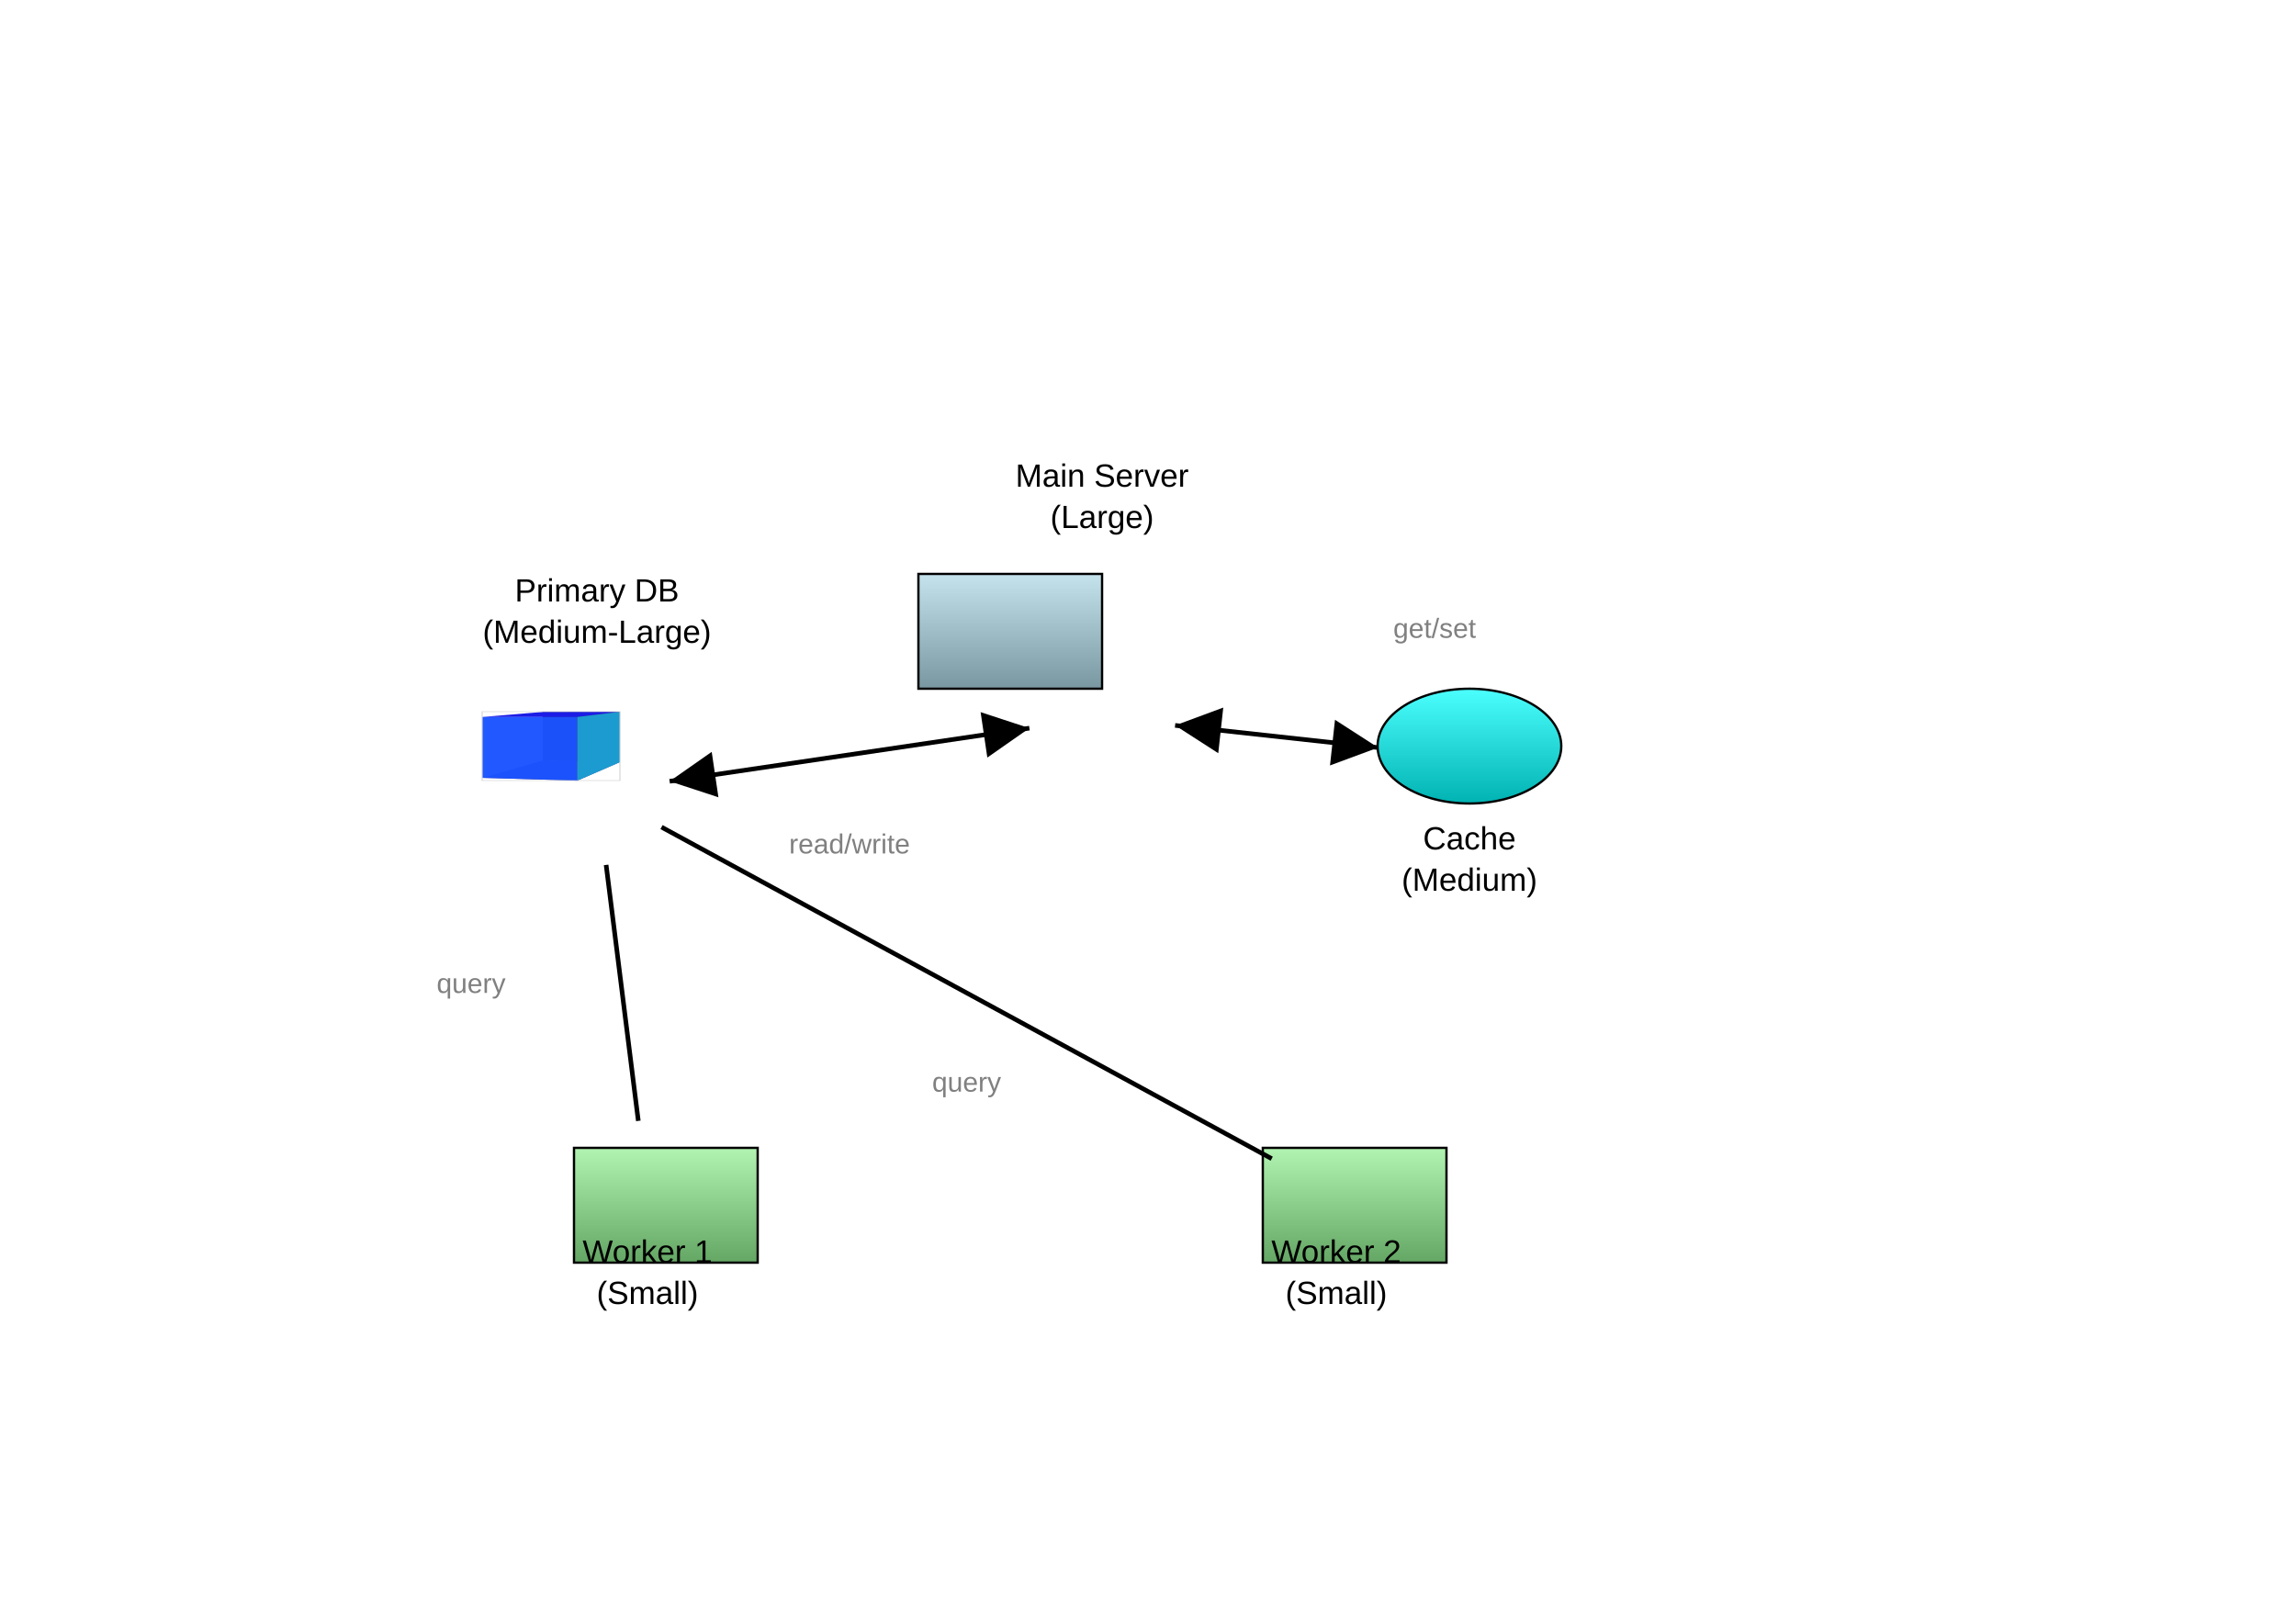
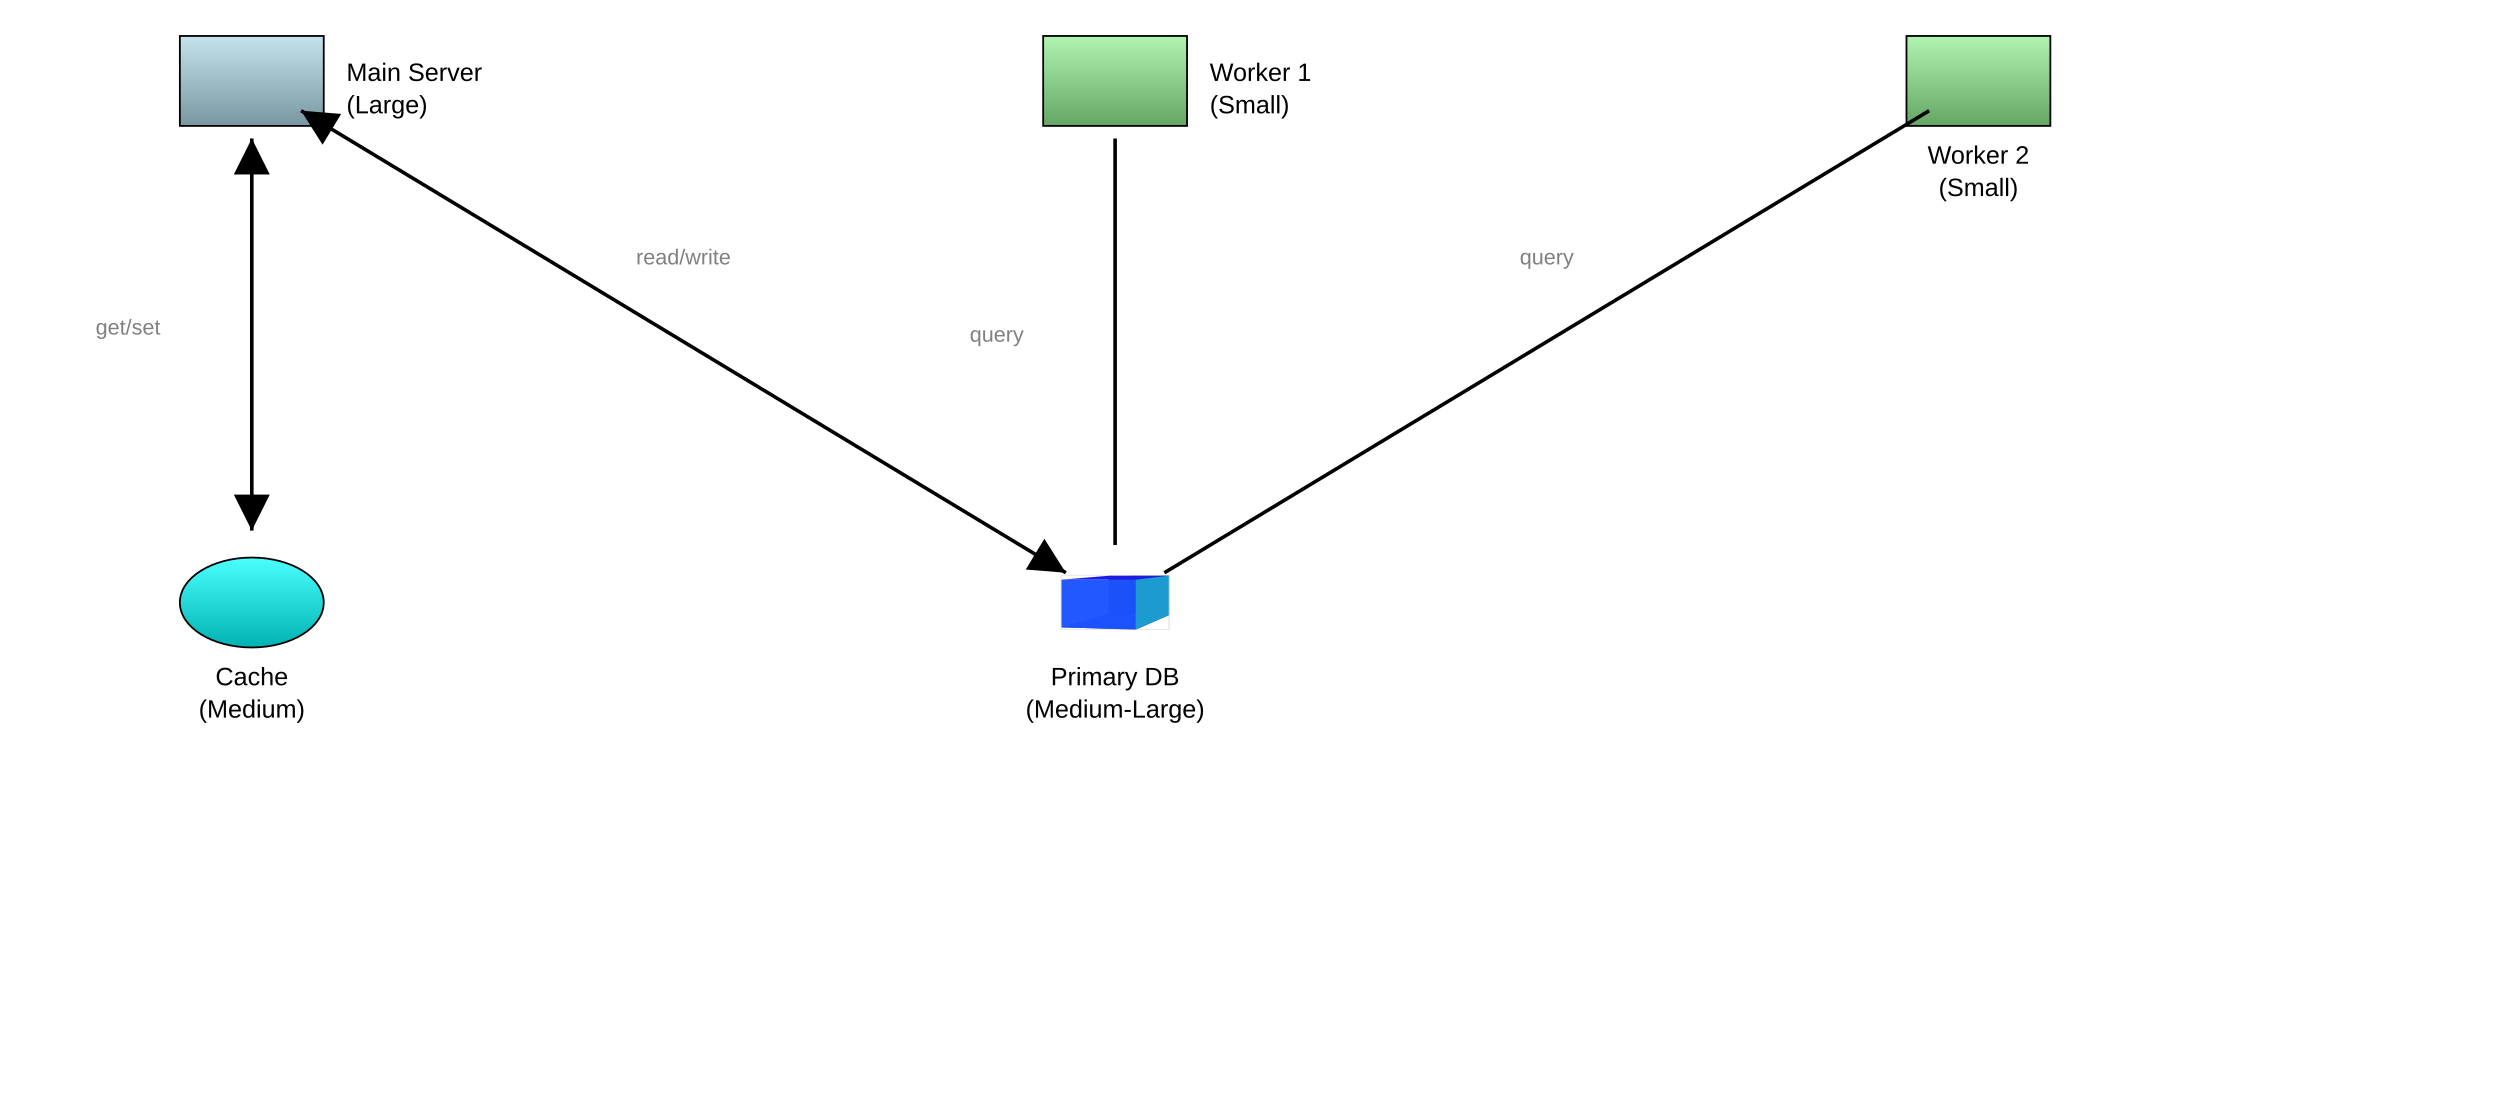
- <svg xmlns="http://www.w3.org/2000/svg" baseProfile="full" height="700" version="1.1" viewBox="0,0,1000,700" width="1000">
+ <svg xmlns="http://www.w3.org/2000/svg" baseProfile="full" height="610.0" version="1.1" viewBox="0,0,1390.0,610.0" width="1390.0">
  <defs>
    <marker id="arrow-end" markerHeight="10" markerWidth="10" orient="auto" refX="10" refY="5">
      <path d="M 0 0 L 10 5 L 0 10 z" fill="black" />
    </marker>
    <marker id="arrow-start" markerHeight="10" markerWidth="10" orient="auto" refX="0" refY="5">
      <path d="M 10 0 L 0 5 L 10 10 z" fill="black" />
    </marker>
    <linearGradient id="gradient-main-server" x1="0%" x2="0%" y1="0%" y2="100%">
      <stop offset="0%" stop-color="#c5e3ed" />
      <stop offset="100%" stop-color="#7997a1" />
    </linearGradient>
    <linearGradient id="gradient-db-primary" x1="0%" x2="0%" y1="0%" y2="100%">
      <stop offset="0%" stop-color="#ffc04c" />
      <stop offset="100%" stop-color="#b27300" />
    </linearGradient>
    <linearGradient id="gradient-cache" x1="0%" x2="0%" y1="0%" y2="100%">
      <stop offset="0%" stop-color="#4cffff" />
      <stop offset="100%" stop-color="#00b2b2" />
    </linearGradient>
    <linearGradient id="gradient-worker-1" x1="0%" x2="0%" y1="0%" y2="100%">
      <stop offset="0%" stop-color="#b1f3b1" />
      <stop offset="100%" stop-color="#64a664" />
    </linearGradient>
    <linearGradient id="gradient-worker-2" x1="0%" x2="0%" y1="0%" y2="100%">
      <stop offset="0%" stop-color="#b1f3b1" />
      <stop offset="100%" stop-color="#64a664" />
    </linearGradient>
  </defs>
-   <rect fill="url(#gradient-main-server)" height="50" stroke="black" width="80" x="400" y="250" />
+   <rect fill="url(#gradient-main-server)" height="50" stroke="black" width="80" x="100.0" y="20.0" />
  <g id="db-primary">
-     <g transform="translate(210.0,310.0) scale(1.204819,0.6928406) translate(-0.9,-1.4)">
+     <g transform="translate(590.0,320.0) scale(1.204819,0.6928406) translate(-0.9,-1.4)">
      <path d="M 22.754,32.117 0.945,43 V 4.729 L 22.754,1.57 Z" fill="#e9e9ff" stroke="none" />
      <path d="M 50.713,33.121 V 1.463 L 22.754,1.57 V 32.117 Z" fill="#353564" stroke="none" />
      <path d="M 50.713,33.121 35.296,44.771 0.945,43 22.754,32.117 Z" fill="#4d4d9f" stroke="none" />
      <path d="M 50.713,1.463 35.296,4.738 0.945,4.729 22.754,1.57 Z" fill="#1c1ce6" opacity="1" stroke="none" />
      <path d="M 35.296,44.771 V 4.738 L 0.945,4.729 V 43 Z" fill="#1a52ff" opacity="0.96" stroke="none" />
      <path d="M 50.713,33.121 35.296,44.771 V 4.738 L 50.713,1.463 Z" fill="#1c9bd0" stroke="none" />
      <rect fill="none" height="43.3" opacity="0.67" stroke="#cbcbcb" stroke-width="0.48" width="49.8" x="0.9" y="1.4" />
    </g>
  </g>
-   <ellipse cx="640.0" cy="325.0" fill="url(#gradient-cache)" rx="40.0" ry="25.0" stroke="black" />
-   <rect fill="url(#gradient-worker-1)" height="50" stroke="black" width="80" x="250" y="500" />
-   <rect fill="url(#gradient-worker-2)" height="50" stroke="black" width="80" x="550" y="500" />
-   <line marker-end="url(#arrow-end)" marker-start="url(#arrow-start)" stroke="black" stroke-width="2" x1="448.344" x2="291.656" y1="317.177" y2="340.323" />
-   <line marker-end="url(#arrow-end)" marker-start="url(#arrow-start)" stroke="black" stroke-width="2" x1="511.81" x2="600.237" y1="315.979" y2="325.651" />
-   <line stroke="black" stroke-width="2" x1="278.009" x2="263.991" y1="488.25" y2="376.75" />
-   <line stroke="black" stroke-width="2" x1="553.884" x2="288.116" y1="504.72" y2="360.28" />
-   <text fill="black" font-family="Arial, sans-serif" font-size="14px" text-anchor="middle" x="480.0" y="212">Main Server</text>
-   <text fill="black" font-family="Arial, sans-serif" font-size="14px" text-anchor="middle" x="480.0" y="230">(Large)</text>
-   <text fill="black" font-family="Arial, sans-serif" font-size="14px" text-anchor="middle" x="260.0" y="262">Primary DB</text>
-   <text fill="black" font-family="Arial, sans-serif" font-size="14px" text-anchor="middle" x="260.0" y="280">(Medium-Large)</text>
-   <text fill="black" font-family="Arial, sans-serif" font-size="14px" text-anchor="middle" x="640.0" y="370.0">Cache</text>
-   <text fill="black" font-family="Arial, sans-serif" font-size="14px" text-anchor="middle" x="640.0" y="388.0">(Medium)</text>
-   <text fill="black" font-family="Arial, sans-serif" font-size="14px" text-anchor="middle" x="282.0" y="550.0">Worker 1</text>
-   <text fill="black" font-family="Arial, sans-serif" font-size="14px" text-anchor="middle" x="282.0" y="568.0">(Small)</text>
-   <text fill="black" font-family="Arial, sans-serif" font-size="14px" text-anchor="middle" x="582.0" y="550.0">Worker 2</text>
-   <text fill="black" font-family="Arial, sans-serif" font-size="14px" text-anchor="middle" x="582.0" y="568.0">(Small)</text>
-   <text fill="gray" font-family="Arial, sans-serif" font-size="12px" text-anchor="middle" x="370.0" y="371.75">read/write</text>
-   <text fill="gray" font-family="Arial, sans-serif" font-size="12px" text-anchor="start" x="606.824" y="277.815">get/set</text>
-   <text fill="gray" font-family="Arial, sans-serif" font-size="12px" text-anchor="end" x="220.2" y="432.5">query</text>
-   <text fill="gray" font-family="Arial, sans-serif" font-size="12px" text-anchor="middle" x="421.0" y="475.5">query</text>
+   <ellipse cx="140.0" cy="335.0" fill="url(#gradient-cache)" rx="40.0" ry="25.0" stroke="black" />
+   <rect fill="url(#gradient-worker-1)" height="50" stroke="black" width="80" x="580.0" y="20.0" />
+   <rect fill="url(#gradient-worker-2)" height="50" stroke="black" width="80" x="1060.0" y="20.0" />
+   <line marker-end="url(#arrow-end)" marker-start="url(#arrow-start)" stroke="black" stroke-width="2" x1="167.389" x2="592.611" y1="61.548" y2="318.452" />
+   <line marker-end="url(#arrow-end)" marker-start="url(#arrow-start)" stroke="black" stroke-width="2" x1="140.0" x2="140.0" y1="77.0" y2="295.0" />
+   <line stroke="black" stroke-width="2" x1="620.0" x2="620.0" y1="77.0" y2="303.0" />
+   <line stroke="black" stroke-width="2" x1="1072.611" x2="647.389" y1="61.548" y2="318.452" />
+   <text fill="black" font-family="Arial, sans-serif" font-size="14px" text-anchor="start" x="192.6" y="45.0">Main Server</text>
+   <text fill="black" font-family="Arial, sans-serif" font-size="14px" text-anchor="start" x="192.6" y="63.0">(Large)</text>
+   <text fill="black" font-family="Arial, sans-serif" font-size="14px" text-anchor="middle" x="620.0" y="381.0">Primary DB</text>
+   <text fill="black" font-family="Arial, sans-serif" font-size="14px" text-anchor="middle" x="620.0" y="399.0">(Medium-Large)</text>
+   <text fill="black" font-family="Arial, sans-serif" font-size="14px" text-anchor="middle" x="140.0" y="381.0">Cache</text>
+   <text fill="black" font-family="Arial, sans-serif" font-size="14px" text-anchor="middle" x="140.0" y="399.0">(Medium)</text>
+   <text fill="black" font-family="Arial, sans-serif" font-size="14px" text-anchor="start" x="672.6" y="45.0">Worker 1</text>
+   <text fill="black" font-family="Arial, sans-serif" font-size="14px" text-anchor="start" x="672.6" y="63.0">(Small)</text>
+   <text fill="black" font-family="Arial, sans-serif" font-size="14px" text-anchor="middle" x="1100.0" y="91.0">Worker 2</text>
+   <text fill="black" font-family="Arial, sans-serif" font-size="14px" text-anchor="middle" x="1100.0" y="109.0">(Small)</text>
+   <text fill="gray" font-family="Arial, sans-serif" font-size="12px" text-anchor="middle" x="380.0" y="147.0">read/write</text>
+   <text fill="gray" font-family="Arial, sans-serif" font-size="12px" text-anchor="end" x="89.2" y="186.0">get/set</text>
+   <text fill="gray" font-family="Arial, sans-serif" font-size="12px" text-anchor="end" x="569.2" y="190.0">query</text>
+   <text fill="gray" font-family="Arial, sans-serif" font-size="12px" text-anchor="middle" x="860.0" y="147.0">query</text>
</svg>
